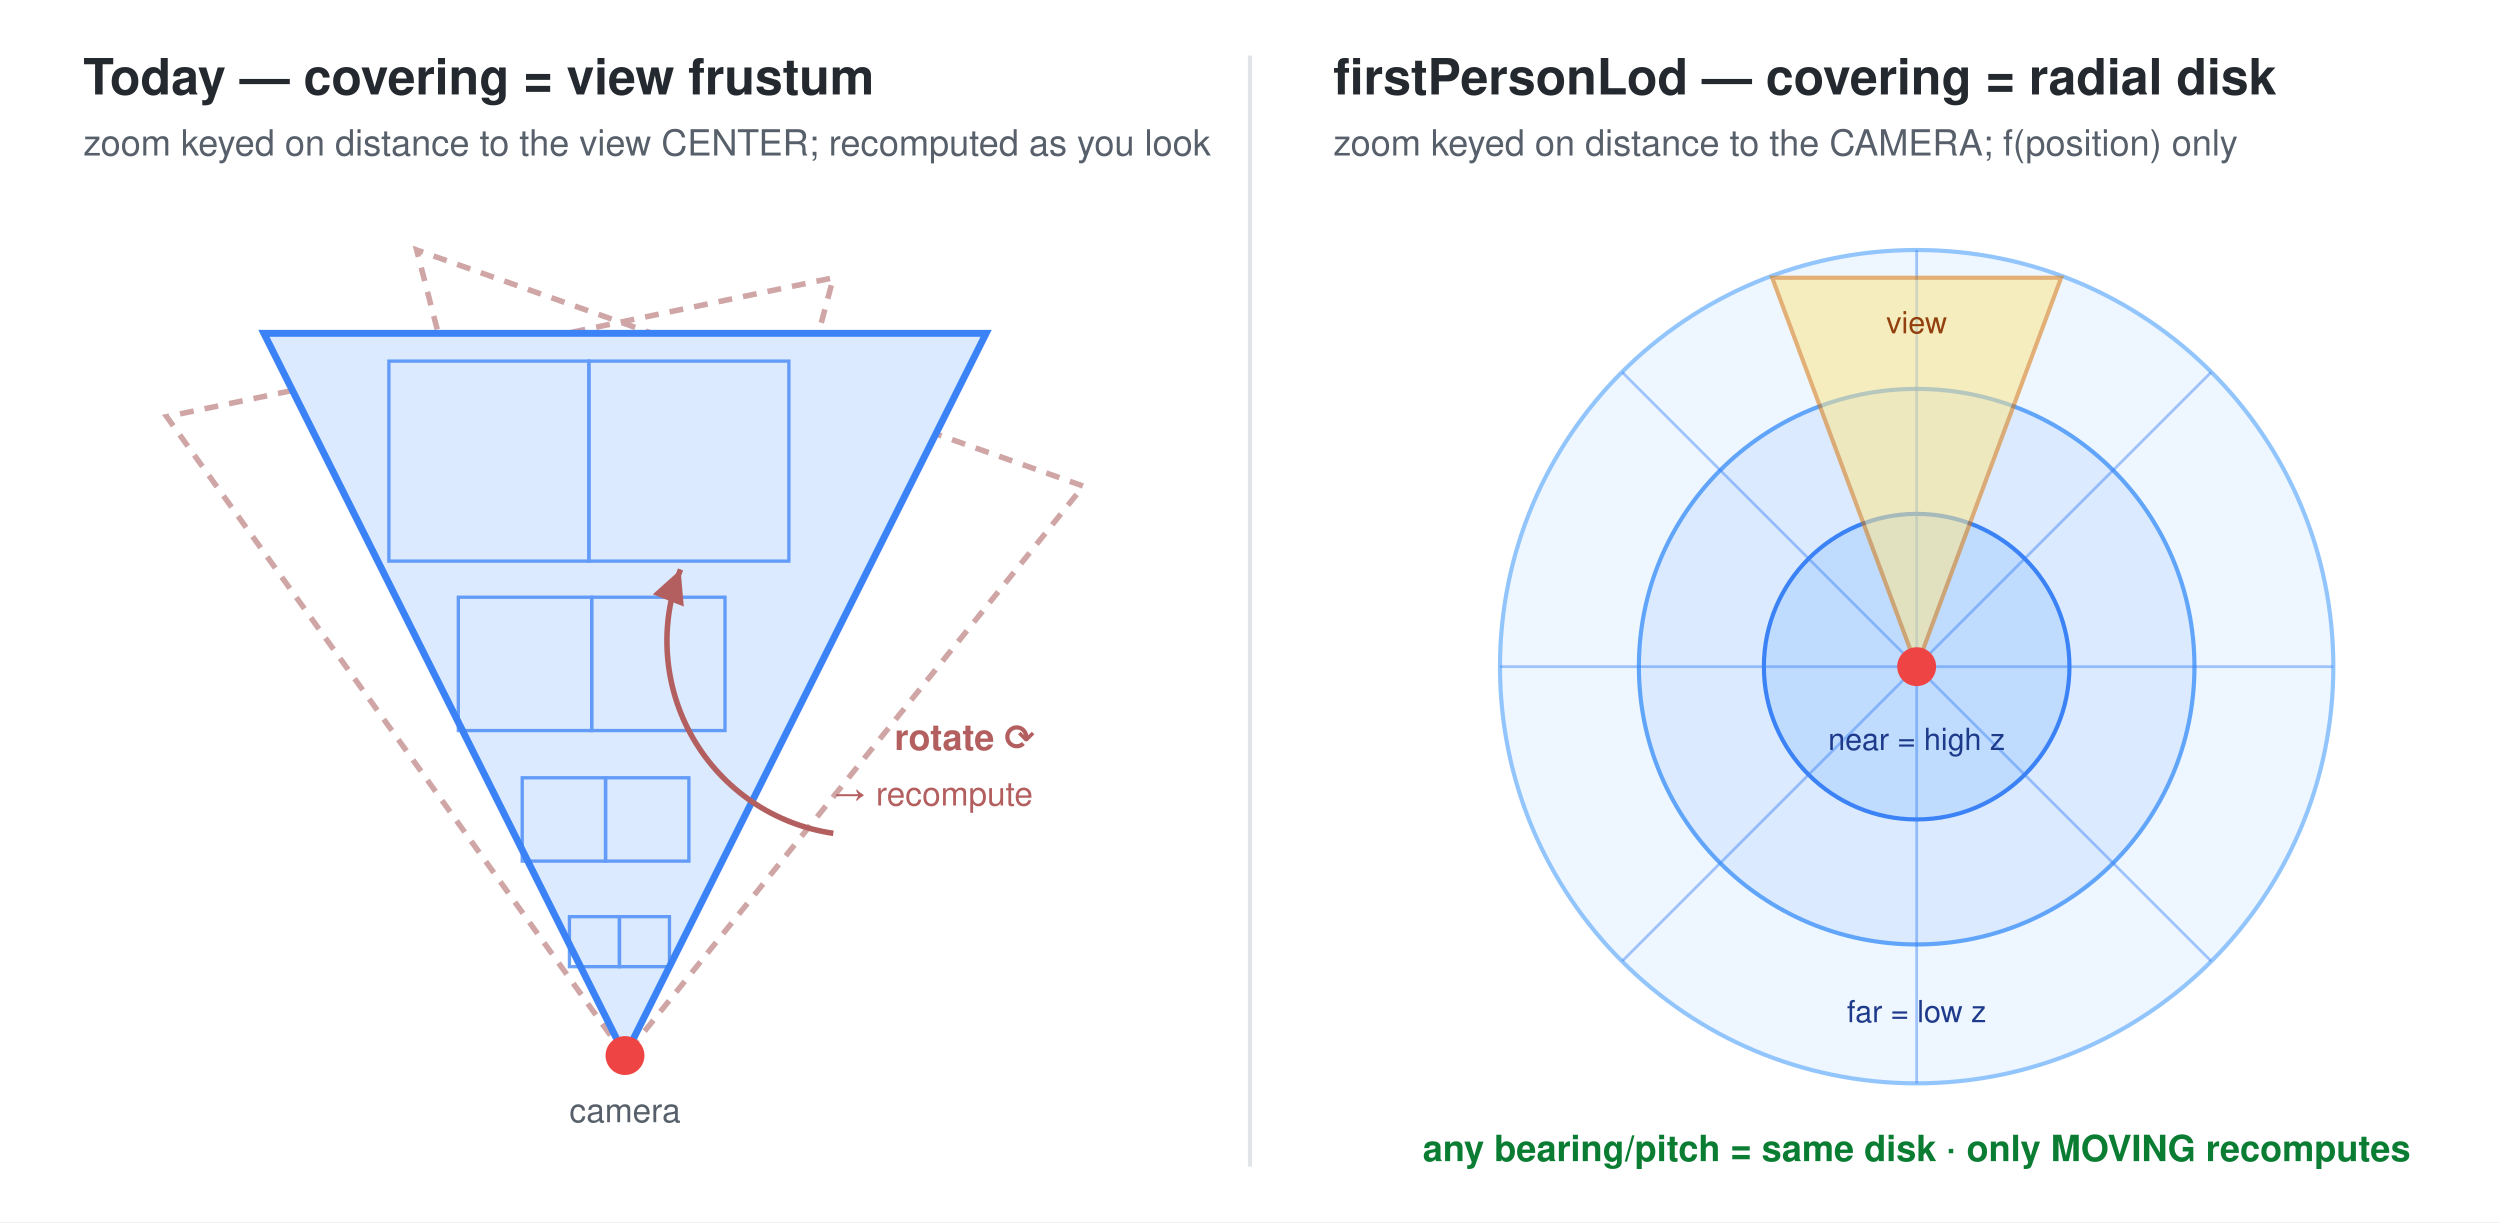
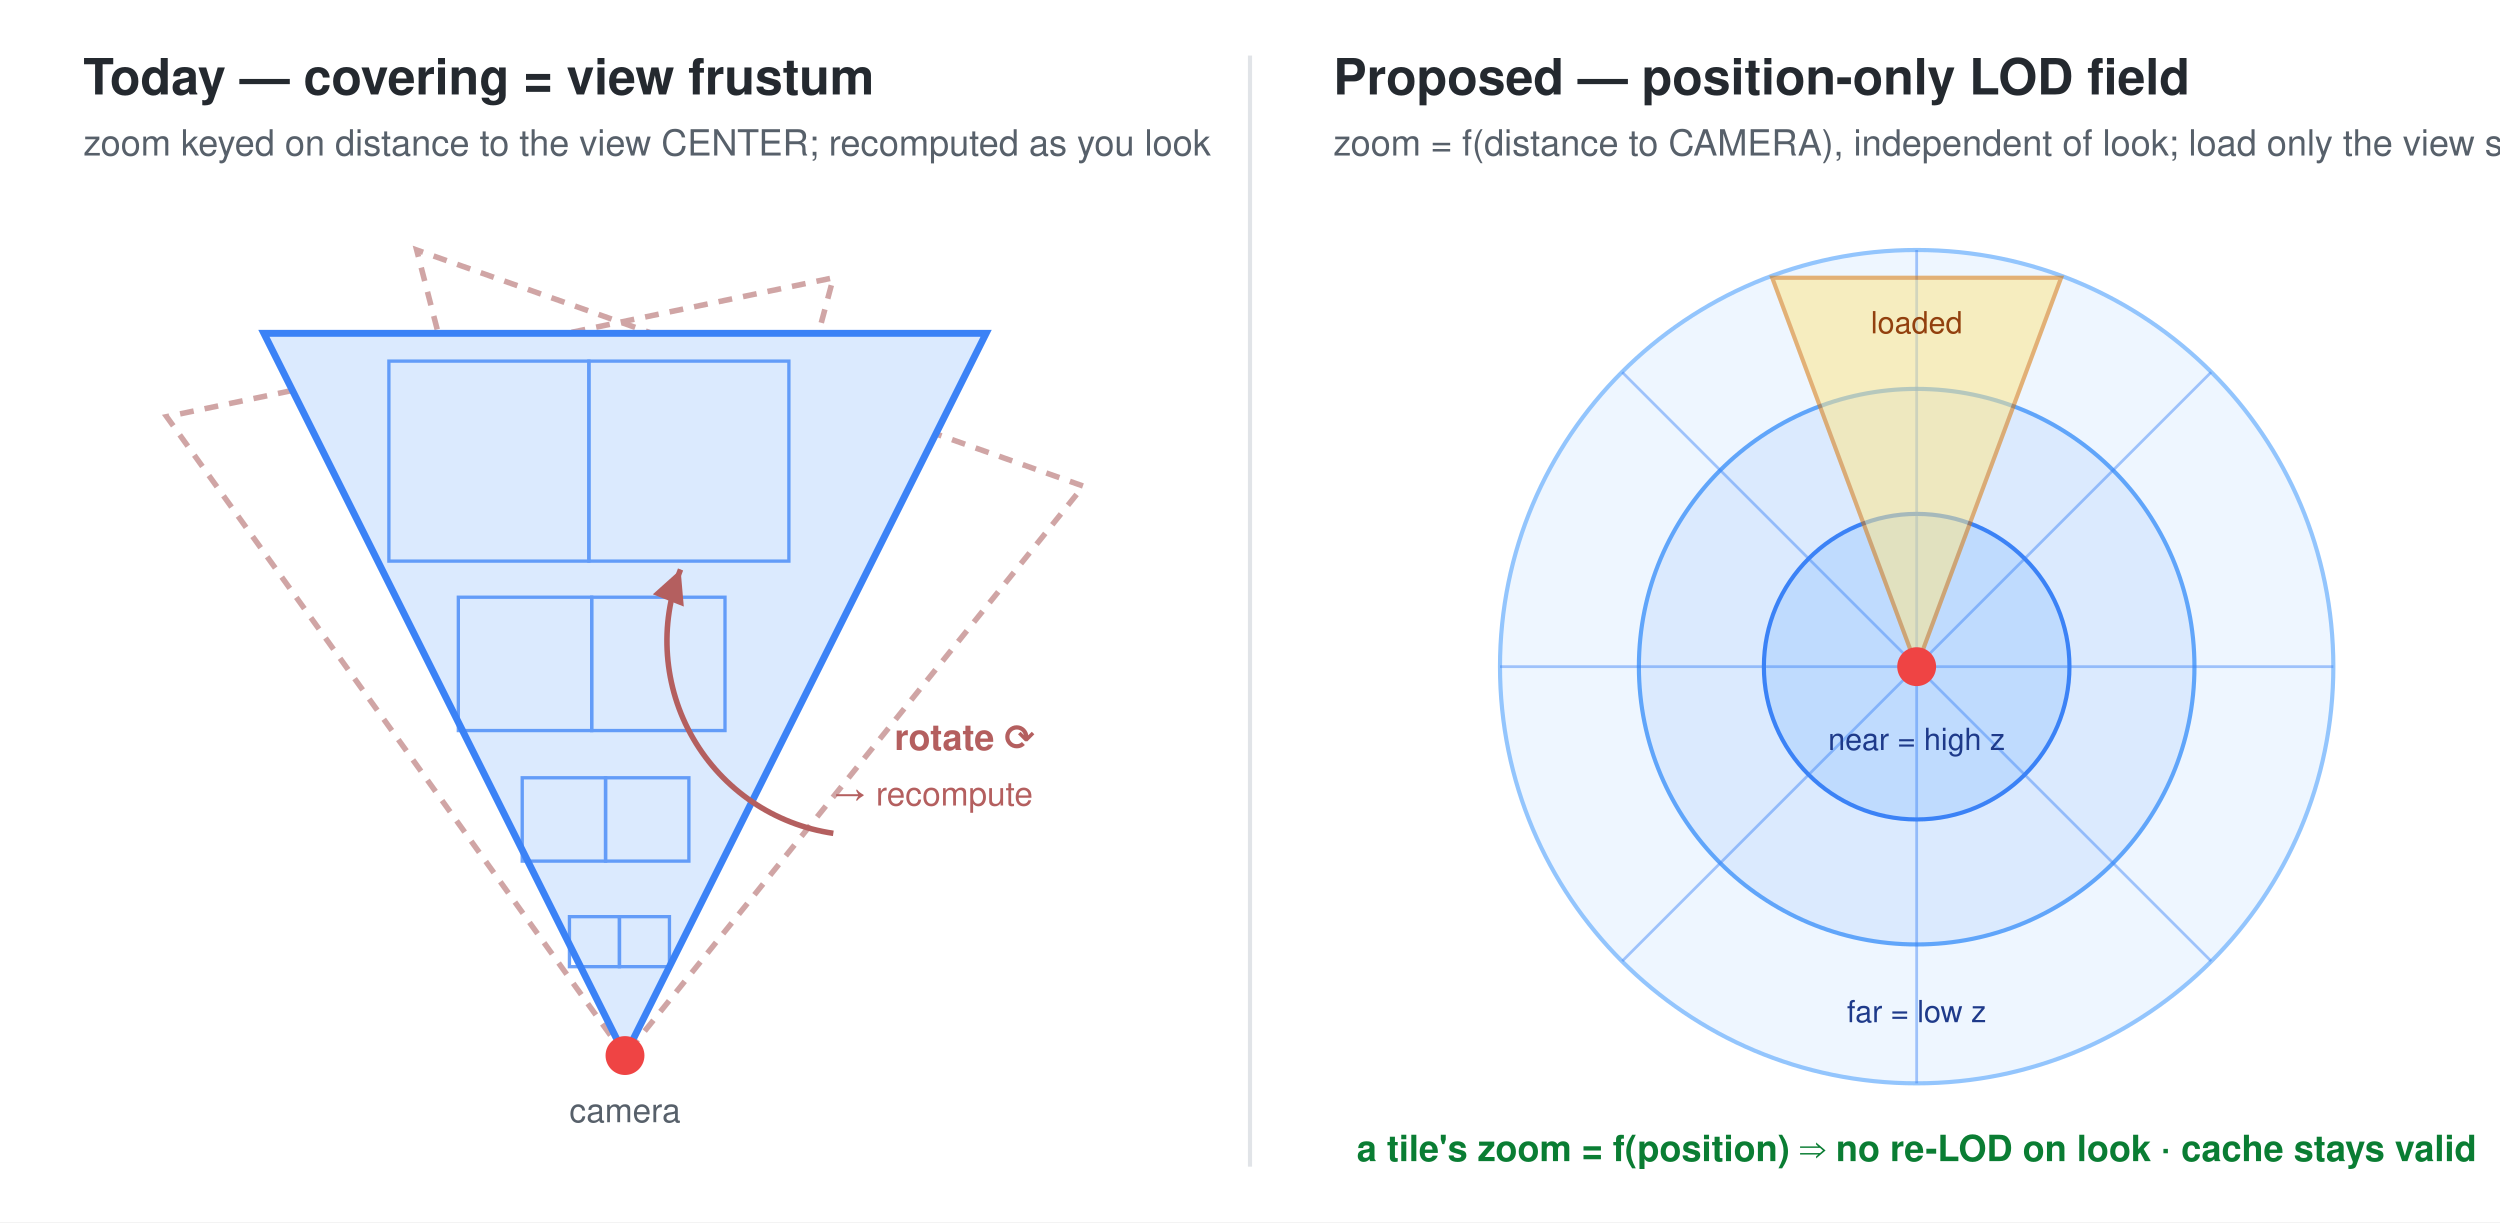
<svg xmlns="http://www.w3.org/2000/svg" width="900" height="440" viewBox="0 0 900 440" font-family="-apple-system,Segoe UI,Helvetica,Arial,sans-serif">
  <rect width="900" height="440" fill="#ffffff" />
  <text x="30" y="34" font-size="18" font-weight="700" fill="#24292f">Today — covering = view frustum</text>
  <text x="30" y="56" font-size="13" fill="#57606a">zoom keyed on distance to the view CENTER; recomputed as you look</text>
  <g stroke="#d0a5a5" stroke-width="2" fill="none" stroke-dasharray="5 4">
    <path d="M225 380 L60 150 L300 100 Z" />
    <path d="M225 380 L150 90 L390 175 Z" />
  </g>
  <path d="M225 380 L95 120 L355 120 Z" fill="#dbeafe" stroke="#3b82f6" stroke-width="2.5" />
  <g stroke="#3b82f6" fill="none" stroke-width="1.2" opacity="0.75">
    <rect x="205" y="330" width="18" height="18" />
    <rect x="223" y="330" width="18" height="18" />
    <rect x="188" y="280" width="30" height="30" />
    <rect x="218" y="280" width="30" height="30" />
    <rect x="165" y="215" width="48" height="48" />
    <rect x="213" y="215" width="48" height="48" />
    <rect x="140" y="130" width="72" height="72" />
    <rect x="212" y="130" width="72" height="72" />
  </g>
  <circle cx="225" cy="380" r="7" fill="#ef4444" />
  <text x="225" y="404" font-size="12" fill="#57606a" text-anchor="middle">camera</text>
  <path d="M300 300 a70 70 0 0 1 -55 -95" fill="none" stroke="#b45f5f" stroke-width="2" marker-end="url(#arw)" />
  <text x="322" y="270" font-size="13" fill="#b45f5f" font-weight="600">rotate ⟳</text>
  <text x="300" y="290" font-size="12" fill="#b45f5f">→ recompute</text>
  <line x1="450" y1="20" x2="450" y2="420" stroke="#e1e4e8" stroke-width="1.5" />
-   <text x="480" y="34" font-size="18" font-weight="700" fill="#24292f">firstPersonLod — covering = radial disk</text>
-   <text x="480" y="56" font-size="13" fill="#57606a">zoom keyed on distance to the CAMERA; f(position) only</text>
+   <text x="480" y="34" font-size="18" font-weight="700" fill="#24292f">Proposed — position-only LOD field</text>
+   <text x="480" y="56" font-size="13" fill="#57606a">zoom = f(distance to CAMERA), independent of look; load only the view slice</text>
  <g transform="translate(690,240)">
    <circle r="150" fill="#eef6ff" stroke="#93c5fd" stroke-width="1.5" />
    <circle r="100" fill="#dbeafe" stroke="#60a5fa" stroke-width="1.5" />
    <circle r="55" fill="#bfdbfe" stroke="#3b82f6" stroke-width="1.5" />
    <g stroke="#3b82f6" stroke-width="1" opacity="0.45">
      <line x1="0" y1="-150" x2="0" y2="150" />
      <line x1="-150" y1="0" x2="150" y2="0" />
      <line x1="-106" y1="-106" x2="106" y2="106" />
      <line x1="-106" y1="106" x2="106" y2="-106" />
    </g>
    <path d="M0 0 L52 -140 L-52 -140 Z" fill="#fde68a" opacity="0.55" stroke="#d97706" stroke-width="1.5" />
-     <text x="0" y="-120" font-size="11" fill="#92400e" text-anchor="middle">view</text>
+     <text x="0" y="-120" font-size="11" fill="#92400e" text-anchor="middle">loaded</text>
    <text x="0" y="30" font-size="11" fill="#1e3a8a" text-anchor="middle">near = high z</text>
    <text x="0" y="128" font-size="11" fill="#1e3a8a" text-anchor="middle">far = low z</text>
    <circle cx="0" cy="0" r="7" fill="#ef4444" />
  </g>
-   <text x="690" y="418" font-size="13" fill="#0a7d33" font-weight="600" text-anchor="middle">any bearing/pitch = same disk · only MOVING recomputes</text>
+   <text x="690" y="418" font-size="13" fill="#0a7d33" font-weight="600" text-anchor="middle">a tile's zoom = f(position) ⇒ no re-LOD on look · cache stays valid</text>
  <defs>
    <marker id="arw" markerWidth="9" markerHeight="9" refX="6" refY="3" orient="auto">
      <path d="M0 0 L6 3 L0 6 z" fill="#b45f5f" />
    </marker>
  </defs>
</svg>
